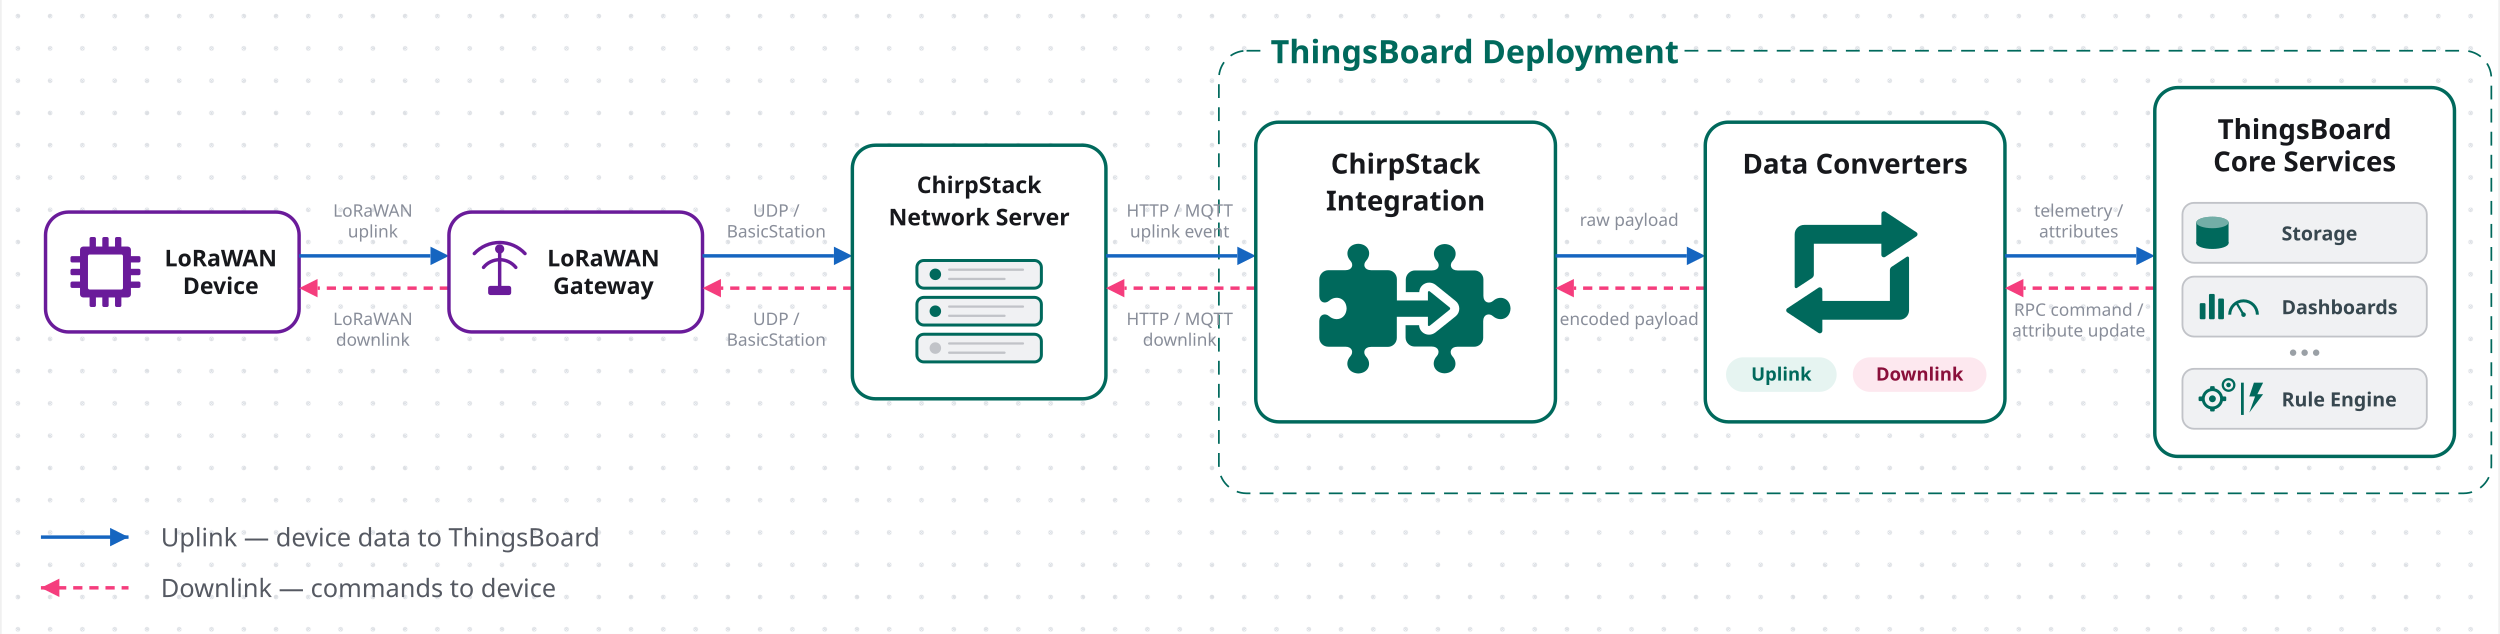
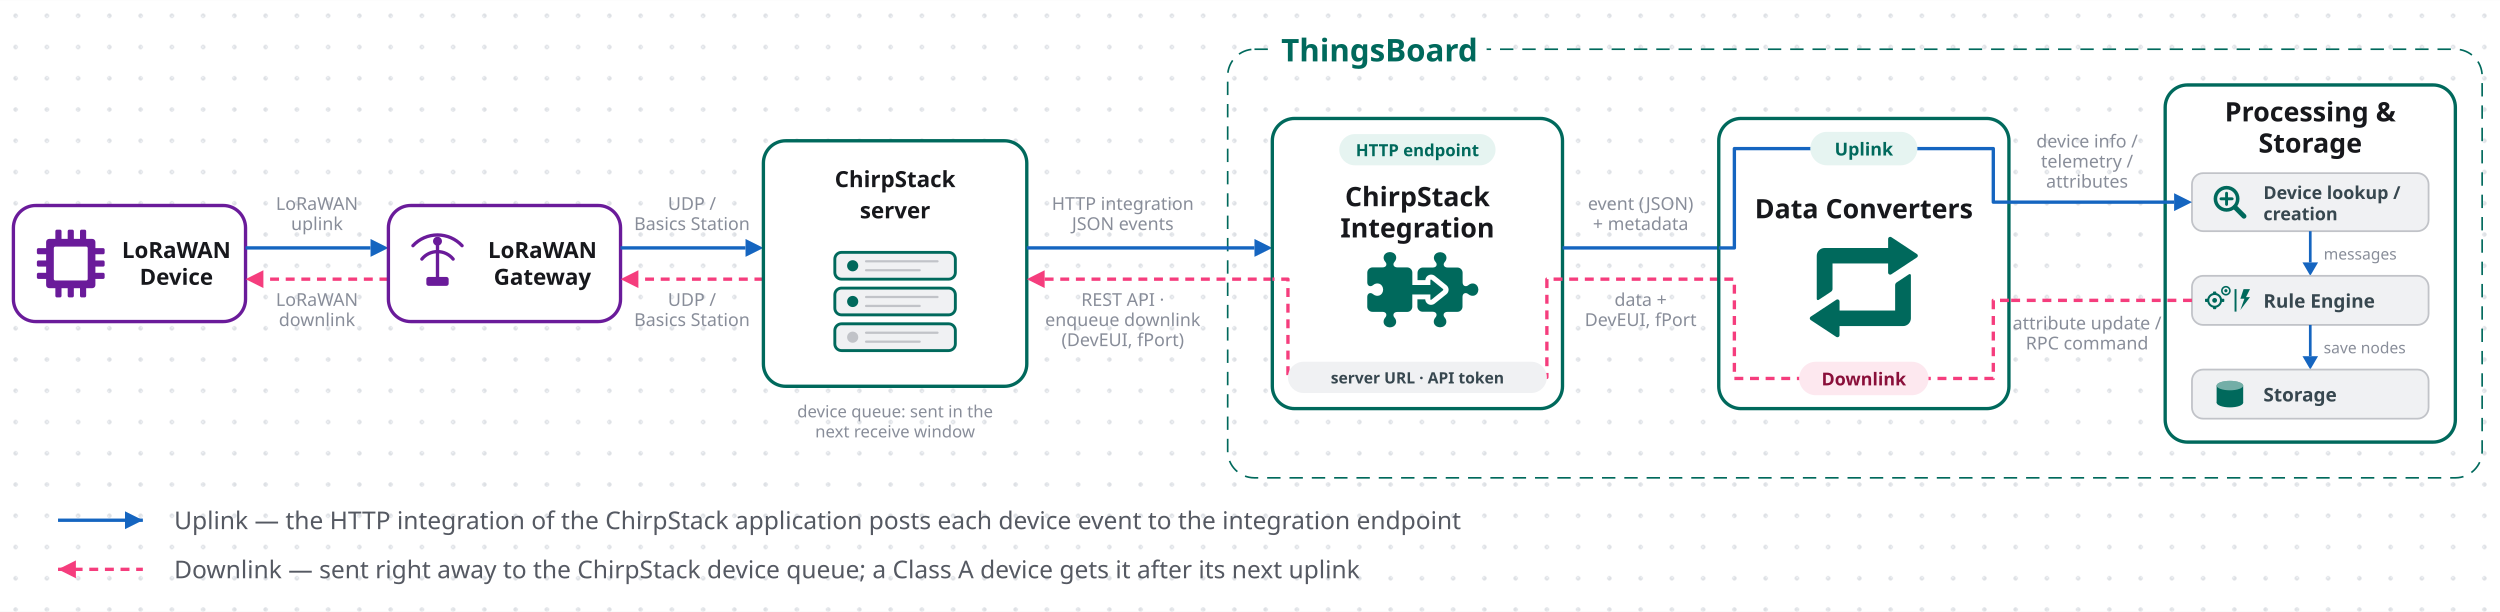
- <svg xmlns="http://www.w3.org/2000/svg" width="1400" height="355" fill="none" viewBox="0 0 1083 275">
+ <svg xmlns="http://www.w3.org/2000/svg" width="1430" height="350" viewBox="0 0 1120 274">
  <defs>
    <clipPath id="clip0">
-       <path fill="#fff" d="M0 0h1083v275H0z" />
+       <path fill="#fff" d="M0 0h1120v274H0z" />
    </clipPath>
    <pattern id="dots" width="14" height="14" x="0" y="0" patternUnits="userSpaceOnUse">
      <circle cx="7" cy="7" r="1" fill="#dde0e4" />
    </pattern>
  </defs>
  <g clip-path="url(#clip0)">
-     <path fill="#fff" d="M0 0h1083v275H0z" />
-     <path fill="url(#dots)" d="M0 0h1083v275H0z" />
-     <g transform="translate(13 33)">
-       <rect width="552" height="192" x="515" y="-11" stroke="#00695c" stroke-dasharray="6,4" stroke-width=".75" rx="12" />
-       <path fill="#fff" d="M535-18h178v14H535z" />
-       <text x="626" y="-11" fill="#00695c" dominant-baseline="central" font-family="system-ui,sans-serif" font-size="14" font-weight="600" text-anchor="middle" textLength="174">ThingsBoard Deployment</text>
-       <rect width="110" height="52" x="6" y="59" fill="#fff" stroke="#6a1b9a" stroke-width="1.5" rx="10" />
-       <g fill="#6a1b9a" transform="matrix(.69 0 0 .69 11.3 64.3)">
+     <path fill="#fff" d="M0 0h1120v274H0z" />
+     <path fill="url(#dots)" d="M0 0h1120v274H0z" />
+     <g transform="translate(0 33)">
+       <rect width="562" height="192" x="550" y="-11" fill="none" stroke="#00695c" stroke-dasharray="6,4" stroke-width=".75" rx="12" />
+       <path fill="#fff" d="M570-18h96v14h-96z" />
+       <text x="618" y="-11" fill="#00695c" dominant-baseline="central" font-family="system-ui,sans-serif" font-size="14" font-weight="600" text-anchor="middle" textLength="88">ThingsBoard</text>
+       <rect width="104" height="52" x="6" y="59" fill="#fff" stroke="#6a1b9a" stroke-width="1.5" rx="10" />
+       <g fill="#6a1b9a" transform="matrix(.69 0 0 .69 11 64.3)">
        <rect width="32" height="32" x="14" y="14" rx="2" />
        <rect width="22" height="22" x="19" y="19" fill="#fff" rx="1" />
        <rect width="4" height="7" x="20" y="8" rx="1" />
        <rect width="4" height="7" x="28" y="8" rx="1" />
        <rect width="4" height="7" x="36" y="8" rx="1" />
        <rect width="4" height="7" x="20" y="45" rx="1" />
        <rect width="4" height="7" x="28" y="45" rx="1" />
        <rect width="4" height="7" x="36" y="45" rx="1" />
        <rect width="7" height="4" x="8" y="20" rx="1" />
        <rect width="7" height="4" x="8" y="28" rx="1" />
        <rect width="7" height="4" x="8" y="36" rx="1" />
        <rect width="7" height="4" x="45" y="20" rx="1" />
        <rect width="7" height="4" x="45" y="28" rx="1" />
        <rect width="7" height="4" x="45" y="36" rx="1" />
      </g>
-       <text x="82" y="79" fill="#17181c" dominant-baseline="middle" font-family="system-ui,sans-serif" font-size="10" font-weight="600" text-anchor="middle">LoRaWAN</text>
-       <text x="82" y="91" fill="#17181c" dominant-baseline="middle" font-family="system-ui,sans-serif" font-size="10" font-weight="600" text-anchor="middle">Device</text>
-       <path stroke="#1565c0" stroke-width="1.5" d="M116 78h57" />
-       <path fill="#1565c0" d="m173 74 8 4-8 4z" />
-       <text x="148" y="61" fill="#888d99" font-family="system-ui,sans-serif" font-size="7.5" text-anchor="middle">LoRaWAN</text>
-       <text x="148" y="70" fill="#888d99" font-family="system-ui,sans-serif" font-size="7.5" text-anchor="middle">uplink</text>
-       <path stroke="#f53d7d" stroke-dasharray="4,3" stroke-width="1.5" d="M181 92h-57" />
-       <path fill="#f53d7d" d="m124 88-8 4 8 4z" />
-       <text x="148" y="108" fill="#888d99" font-family="system-ui,sans-serif" font-size="7.5" text-anchor="middle">LoRaWAN</text>
-       <text x="148" y="117" fill="#888d99" font-family="system-ui,sans-serif" font-size="7.5" text-anchor="middle">downlink</text>
-       <rect width="110" height="52" x="181" y="59" fill="#fff" stroke="#6a1b9a" stroke-width="1.5" rx="10" />
-       <g stroke="#6a1b9a" stroke-linecap="round" stroke-width="1.5" transform="translate(190 53)">
-         <path d="M13 38V22m-7 8a9 9 0 0 1 14 0M2 24a15 15 0 0 1 22 0" />
+       <text x="79" y="79" fill="#17181c" dominant-baseline="middle" font-family="system-ui,sans-serif" font-size="10" font-weight="600" text-anchor="middle">LoRaWAN</text>
+       <text x="79" y="91" fill="#17181c" dominant-baseline="middle" font-family="system-ui,sans-serif" font-size="10" font-weight="600" text-anchor="middle">Device</text>
+       <path stroke="#1565c0" stroke-width="1.5" d="M110 78h56" />
+       <path fill="#1565c0" d="m166 74 8 4-8 4z" />
+       <text x="142" y="61" fill="#888d99" font-family="system-ui,sans-serif" font-size="8" text-anchor="middle">LoRaWAN</text>
+       <text x="142" y="70" fill="#888d99" font-family="system-ui,sans-serif" font-size="8" text-anchor="middle">uplink</text>
+       <path stroke="#f53d7d" stroke-dasharray="4,3" stroke-width="1.5" d="M174 92h-56" />
+       <path fill="#f53d7d" d="m118 88-8 4 8 4z" />
+       <text x="142" y="104" fill="#888d99" font-family="system-ui,sans-serif" font-size="8" text-anchor="middle">LoRaWAN</text>
+       <text x="142" y="113" fill="#888d99" font-family="system-ui,sans-serif" font-size="8" text-anchor="middle">downlink</text>
+       <rect width="104" height="52" x="174" y="59" fill="#fff" stroke="#6a1b9a" stroke-width="1.5" rx="10" />
+       <g stroke="#6a1b9a" stroke-linecap="round" stroke-width="1.5" transform="translate(183 53)">
+         <path fill="none" d="M13 38V22m-7 8a9 9 0 0 1 14 0M2 24a15 15 0 0 1 22 0" />
        <rect width="10" height="4" x="8" y="38" fill="#6a1b9a" stroke="none" rx="1" />
        <circle cx="13" cy="22" r="2" fill="#6a1b9a" stroke="none" />
      </g>
-       <text x="248" y="79" fill="#17181c" dominant-baseline="middle" font-family="system-ui,sans-serif" font-size="10" font-weight="600" text-anchor="middle">LoRaWAN</text>
-       <text x="248" y="91" fill="#17181c" dominant-baseline="middle" font-family="system-ui,sans-serif" font-size="10" font-weight="600" text-anchor="middle">Gateway</text>
-       <path stroke="#1565c0" stroke-width="1.5" d="M291 78h57" />
-       <path fill="#1565c0" d="m348 74 8 4-8 4z" />
-       <text x="323" y="61" fill="#888d99" font-family="system-ui,sans-serif" font-size="7.5" text-anchor="middle">UDP /</text>
-       <text x="323" y="70" fill="#888d99" font-family="system-ui,sans-serif" font-size="7.5" text-anchor="middle">BasicStation</text>
-       <path stroke="#f53d7d" stroke-dasharray="4,3" stroke-width="1.5" d="M356 92h-57" />
-       <path fill="#f53d7d" d="m299 88-8 4 8 4z" />
-       <text x="323" y="108" fill="#888d99" font-family="system-ui,sans-serif" font-size="7.5" text-anchor="middle">UDP /</text>
-       <text x="323" y="117" fill="#888d99" font-family="system-ui,sans-serif" font-size="7.5" text-anchor="middle">BasicStation</text>
-       <rect width="110" height="110" x="356" y="30" fill="#fff" stroke="#00695c" stroke-width="1.5" rx="10" />
-       <text x="411" y="43" fill="#17181c" dominant-baseline="hanging" font-family="system-ui,sans-serif" font-size="10" font-weight="600" text-anchor="middle">ChirpStack</text>
-       <text x="411" y="57" fill="#17181c" dominant-baseline="hanging" font-family="system-ui,sans-serif" font-size="10" font-weight="600" text-anchor="middle">Network Server</text>
-       <g stroke="#00695c" stroke-linecap="round" stroke-width="1.3">
-         <rect width="54" height="12" x="384" y="80" fill="#f0f1f3" rx="3" />
-         <circle cx="392" cy="86" r="2.5" fill="#00695c" stroke="none" />
-         <path stroke="#c1c3c8" stroke-width="1" d="M398 84h32m-32 4h24" />
-         <rect width="54" height="12" x="384" y="96" fill="#f0f1f3" rx="3" />
-         <circle cx="392" cy="102" r="2.5" fill="#00695c" stroke="none" />
-         <path stroke="#c1c3c8" stroke-width="1" d="M398 100h32m-32 4h24" />
-         <rect width="54" height="12" x="384" y="112" fill="#f0f1f3" rx="3" />
-         <circle cx="392" cy="118" r="2.5" fill="#c1c3c8" stroke="none" />
-         <path stroke="#c1c3c8" stroke-width="1" d="M398 116h32m-32 4h24" />
+       <text x="243" y="79" fill="#17181c" dominant-baseline="middle" font-family="system-ui,sans-serif" font-size="10" font-weight="600" text-anchor="middle">LoRaWAN</text>
+       <text x="243" y="91" fill="#17181c" dominant-baseline="middle" font-family="system-ui,sans-serif" font-size="10" font-weight="600" text-anchor="middle">Gateway</text>
+       <path stroke="#1565c0" stroke-width="1.5" d="M278 78h56" />
+       <path fill="#1565c0" d="m334 74 8 4-8 4z" />
+       <text x="310" y="61" fill="#888d99" font-family="system-ui,sans-serif" font-size="8" text-anchor="middle">UDP /</text>
+       <text x="310" y="70" fill="#888d99" font-family="system-ui,sans-serif" font-size="8" text-anchor="middle">Basics Station</text>
+       <path stroke="#f53d7d" stroke-dasharray="4,3" stroke-width="1.5" d="M342 92h-56" />
+       <path fill="#f53d7d" d="m286 88-8 4 8 4z" />
+       <text x="310" y="104" fill="#888d99" font-family="system-ui,sans-serif" font-size="8" text-anchor="middle">UDP /</text>
+       <text x="310" y="113" fill="#888d99" font-family="system-ui,sans-serif" font-size="8" text-anchor="middle">Basics Station</text>
+       <rect width="118" height="110" x="342" y="30" fill="#fff" stroke="#00695c" stroke-width="1.5" rx="10" />
+       <text x="401" y="43" fill="#17181c" dominant-baseline="hanging" font-family="system-ui,sans-serif" font-size="10" font-weight="600" text-anchor="middle">ChirpStack</text>
+       <text x="401" y="57" fill="#17181c" dominant-baseline="hanging" font-family="system-ui,sans-serif" font-size="10" font-weight="600" text-anchor="middle">server</text>
+       <g fill="none" stroke="#00695c" stroke-linecap="round" stroke-width="1.3">
+         <rect width="54" height="12" x="374" y="80" fill="#f0f1f3" rx="3" />
+         <circle cx="382" cy="86" r="2.5" fill="#00695c" stroke="none" />
+         <path stroke="#c1c3c8" stroke-width="1" d="M388 84h32m-32 4h24" />
+         <rect width="54" height="12" x="374" y="96" fill="#f0f1f3" rx="3" />
+         <circle cx="382" cy="102" r="2.5" fill="#00695c" stroke="none" />
+         <path stroke="#c1c3c8" stroke-width="1" d="M388 100h32m-32 4h24" />
+         <rect width="54" height="12" x="374" y="112" fill="#f0f1f3" rx="3" />
+         <circle cx="382" cy="118" r="2.5" fill="#c1c3c8" stroke="none" />
+         <path stroke="#c1c3c8" stroke-width="1" d="M388 116h32m-32 4h24" />
      </g>
-       <path stroke="#1565c0" stroke-width="1.5" d="M466 78h57" />
-       <path fill="#1565c0" d="m523 74 8 4-8 4z" />
-       <text x="498" y="61" fill="#888d99" font-family="system-ui,sans-serif" font-size="7.5" text-anchor="middle">HTTP / MQTT</text>
-       <text x="498" y="70" fill="#888d99" font-family="system-ui,sans-serif" font-size="7.5" text-anchor="middle">uplink event</text>
-       <path stroke="#f53d7d" stroke-dasharray="4,3" stroke-width="1.5" d="M531 92h-57" />
-       <path fill="#f53d7d" d="m474 88-8 4 8 4z" />
-       <text x="498" y="108" fill="#888d99" font-family="system-ui,sans-serif" font-size="7.5" text-anchor="middle">HTTP / MQTT</text>
-       <text x="498" y="117" fill="#888d99" font-family="system-ui,sans-serif" font-size="7.5" text-anchor="middle">downlink</text>
-       <rect width="130" height="130" x="531" y="20" fill="#fff" stroke="#00695c" stroke-width="1.5" rx="10" />
-       <text x="596" y="33" fill="#17181c" dominant-baseline="hanging" font-family="system-ui,sans-serif" font-size="12" font-weight="600" text-anchor="middle">ChirpStack</text>
-       <text x="596" y="49" fill="#17181c" dominant-baseline="hanging" font-family="system-ui,sans-serif" font-size="12" font-weight="600" text-anchor="middle">Integration</text>
-       <g fill="#00695c">
-         <path d="M562.48 117.4h7.39c3 0 3.7 2.45 2.14 4.21-2.58 2.87-1.2 7.16 3.43 7.41 4.64-.16 6.01-4.54 3.43-7.32-1.54-1.69-.86-4.22 2.14-4.22h7.22a3.9 3.9 0 0 0 3.96-3.88v-9.17h13.49v3.63c0 .33.42.5.78.25l8.68-7a.66.66 0 0 0 0-.93l-8.68-7c-.34-.25-.78 0-.78.34v3.63h-13.46v-9.26a3.9 3.9 0 0 0-3.95-3.88h-7.22c-3.01 0-3.7-2.45-2.14-4.13 2.58-2.87 1.2-7.17-3.44-7.33-4.63.16-6 4.54-3.43 7.33 1.55 1.68.87 4.13-2.14 4.13h-7.3a4 4 0 0 0-4.04 3.96v7.26c.08 2.87 2.58 3.53 4.3 2.02 2.92-2.54 7.38-1.19 7.55 3.36-.17 4.55-4.63 5.9-7.56 3.37-1.71-1.52-4.2-.85-4.3 2.01v7.33a3.87 3.87 0 0 0 3.93 3.88" />
-         <path d="M599.95 117.33h7.4c3 0 3.7 2.53 2.13 4.22-2.58 2.86-1.2 7.24 3.43 7.4 4.64-.16 6.02-4.46 3.44-7.32-1.55-1.68-.87-4.21 2.14-4.21h7.22a3.9 3.9 0 0 0 3.95-3.88v-7.25c0-2.95 2.59-3.63 4.3-2.1 2.92 2.53 7.39 1.18 7.56-3.36-.17-4.55-4.64-5.9-7.47-3.37-1.72 1.52-4.3.85-4.3-2.1V88.2a3.9 3.9 0 0 0-3.96-3.88h-7.22c-3 0-3.7-2.45-2.14-4.13 2.58-2.78 1.2-7.16-3.43-7.33-4.64.17-6.01 4.47-3.43 7.33 1.54 1.68.86 4.13-2.14 4.13h-7.3a4 4 0 0 0-4.05 3.97v5.44h5.84a4.3 4.3 0 0 1 4.3-4.13 4.5 4.5 0 0 1 2.75.93l8.68 7a4.27 4.27 0 0 1 0 6.73l-8.76 7c-.78.58-1.72.93-2.75.93a4.3 4.3 0 0 1-4.3-4.13h-5.85v5.4a3.9 3.9 0 0 0 3.96 3.87" />
+       <text x="401" y="151" fill="#888d99" dominant-baseline="central" font-family="system-ui,sans-serif" font-size="7.5" text-anchor="middle">device queue: sent in the</text>
+       <text x="401" y="160" fill="#888d99" dominant-baseline="central" font-family="system-ui,sans-serif" font-size="7.5" text-anchor="middle">next receive window</text>
+       <path stroke="#1565c0" stroke-width="1.5" d="M460 78h102" />
+       <path fill="#1565c0" d="m562 74 8 4-8 4z" />
+       <text x="503" y="61" fill="#888d99" font-family="system-ui,sans-serif" font-size="8" text-anchor="middle">HTTP integration</text>
+       <text x="503" y="70" fill="#888d99" font-family="system-ui,sans-serif" font-size="8" text-anchor="middle">JSON events</text>
+       <path stroke="#f53d7d" stroke-dasharray="4,3" stroke-width="1.5" d="M570 92H468" />
+       <path fill="#f53d7d" d="m468 88-8 4 8 4z" />
+       <text x="503" y="104" fill="#888d99" font-family="system-ui,sans-serif" font-size="8" text-anchor="middle">REST API ·</text>
+       <text x="503" y="113" fill="#888d99" font-family="system-ui,sans-serif" font-size="8" text-anchor="middle">enqueue downlink</text>
+       <text x="503" y="122" fill="#888d99" font-family="system-ui,sans-serif" font-size="8" text-anchor="middle">(DevEUI, fPort)</text>
+       <g transform="translate(20)">
+         <rect width="130" height="130" x="550" y="20" fill="#fff" stroke="#00695c" stroke-width="1.5" rx="10" />
+         <text x="615" y="50" fill="#17181c" dominant-baseline="hanging" font-family="system-ui,sans-serif" font-size="12" font-weight="600" text-anchor="middle">ChirpStack</text>
+         <text x="615" y="64" fill="#17181c" dominant-baseline="hanging" font-family="system-ui,sans-serif" font-size="12" font-weight="600" text-anchor="middle">Integration</text>
+         <g fill="#00695c">
+           <path d="M594.89 106.64h4.43c1.8 0 2.22 1.47 1.29 2.53-1.55 1.72-.72 4.3 2.05 4.44 2.79-.1 3.61-2.72 2.06-4.39-.92-1.01-.51-2.53 1.29-2.53h4.33a2.34 2.34 0 0 0 2.37-2.33v-5.5h8.1v2.18c0 .2.25.3.47.15l5.2-4.2a.4.4 0 0 0 0-.56l-5.2-4.2c-.2-.15-.47 0-.47.2v2.18h-8.08v-5.56a2.34 2.34 0 0 0-2.37-2.32h-4.33c-1.8 0-2.22-1.47-1.28-2.48 1.54-1.72.72-4.3-2.07-4.4-2.78.1-3.6 2.72-2.06 4.4.93 1 .53 2.48-1.28 2.48h-4.38a2.4 2.4 0 0 0-2.42 2.37v4.36c.04 1.72 1.54 2.12 2.58 1.21 1.75-1.52 4.42-.71 4.53 2.02-.1 2.73-2.78 3.54-4.54 2.02-1.03-.91-2.52-.51-2.58 1.2v4.4a2.3 2.3 0 0 0 2.36 2.33" />
+           <path d="M617.37 106.6h4.44c1.8 0 2.22 1.52 1.28 2.53-1.55 1.72-.72 4.34 2.06 4.44 2.78-.1 3.6-2.68 2.06-4.4-.93-1-.52-2.52 1.28-2.52h4.34a2.34 2.34 0 0 0 2.37-2.33v-4.35c0-1.77 1.55-2.17 2.58-1.26 1.75 1.52 4.43.71 4.53-2.01-.1-2.73-2.78-3.54-4.48-2.02-1.03.9-2.58.5-2.58-1.26v-4.3a2.34 2.34 0 0 0-2.38-2.33h-4.33c-1.8 0-2.22-1.47-1.28-2.48 1.55-1.66.72-4.3-2.06-4.4-2.78.1-3.6 2.69-2.06 4.4.93 1.01.52 2.48-1.28 2.48h-4.38a2.4 2.4 0 0 0-2.43 2.38v3.27h3.5a2.6 2.6 0 0 1 2.58-2.48 2.7 2.7 0 0 1 1.65.56l5.21 4.2a2.56 2.56 0 0 1 0 4.04l-5.26 4.2q-.7.53-1.65.55a2.6 2.6 0 0 1-2.58-2.47H615v3.24a2.34 2.34 0 0 0 2.37 2.32" />
+         </g>
+         <path fill="none" stroke="#f53d7d" stroke-dasharray="4,3" stroke-linejoin="round" stroke-width="1.5" d="M680 92h-7v44H557V92h-7" />
+         <rect width="116" height="14" x="557" y="129" fill="#f0f1f3" rx="7" />
+         <text x="615" y="136" fill="#37474f" dominant-baseline="central" font-family="system-ui,sans-serif" font-size="7" font-weight="700" text-anchor="middle">server URL · API token</text>
+         <rect width="70" height="14" x="580" y="27" fill="#e6f4f1" rx="7" />
+         <text x="615" y="34" fill="#00695c" dominant-baseline="central" font-family="system-ui,sans-serif" font-size="7.5" font-weight="700" text-anchor="middle">HTTP endpoint</text>
+         <path stroke="#1565c0" stroke-width="1.5" d="M680 78h70" />
+         <text x="715" y="61" fill="#888d99" font-family="system-ui,sans-serif" font-size="8" text-anchor="middle">event (JSON)</text>
+         <text x="715" y="70" fill="#888d99" font-family="system-ui,sans-serif" font-size="8" text-anchor="middle">+ metadata</text>
+         <path stroke="#f53d7d" stroke-dasharray="4,3" stroke-width="1.5" d="M750 92h-70" />
+         <text x="715" y="104" fill="#888d99" font-family="system-ui,sans-serif" font-size="8" text-anchor="middle">data +</text>
+         <text x="715" y="113" fill="#888d99" font-family="system-ui,sans-serif" font-size="8" text-anchor="middle">DevEUI, fPort</text>
+         <rect width="130" height="130" x="750" y="20" fill="#fff" stroke="#00695c" stroke-width="1.5" rx="10" />
+         <path fill="none" stroke="#1565c0" stroke-linejoin="round" stroke-width="1.5" d="M750 78h7V33.5h116v24h7" />
+         <path fill="none" stroke="#f53d7d" stroke-dasharray="4,3" stroke-linejoin="round" stroke-width="1.5" d="M880 101.5h-7v35H757V92h-7" />
+         <rect width="48" height="15" x="791" y="26" fill="#e6f4f1" rx="7.5" />
+         <text x="815" y="33.5" fill="#00695c" dominant-baseline="central" font-family="system-ui,sans-serif" font-size="8" font-weight="700" text-anchor="middle">Uplink</text>
+         <text x="815" y="60.5" fill="#17181c" dominant-baseline="middle" font-family="system-ui,sans-serif" font-size="12" font-weight="600" text-anchor="middle">Data Converters</text>
+         <g>
+           <g fill="#00695c">
+             <path d="m838.78 80.75-11.44-7.55a.94.94 0 0 0-1.46.76v4.08h-28.44a3.5 3.5 0 0 0-3.54 3.47v19.35c0 .41.49.67.84.43l5.55-3.67c.43-.27.68-.74.68-1.25v-11.4h24.9v4.09a.93.93 0 0 0 1.45.76l11.45-7.55a.9.9 0 0 0 .01-1.53m-3.53 9.05-5.55 3.67c-.43.27-.68.74-.68 1.25v11.36h-24.9V102a.94.94 0 0 0-1.48-.76l-11.44 7.55a.9.9 0 0 0 0 1.53l11.44 7.54a.94.94 0 0 0 1.47-.76v-4.08h28.42a3.5 3.5 0 0 0 3.55-3.47V90.22a.53.53 0 0 0-.83-.42" />
+           </g>
+         </g>
+         <rect width="58" height="15" x="786" y="129" fill="#fde8ef" rx="7.5" />
+         <text x="815" y="136.5" fill="#8a0f3a" dominant-baseline="central" font-family="system-ui,sans-serif" font-size="8" font-weight="700" text-anchor="middle">Downlink</text>
+         <text x="915" y="33" fill="#888d99" font-family="system-ui,sans-serif" font-size="8" text-anchor="middle">device info /</text>
+         <text x="915" y="42" fill="#888d99" font-family="system-ui,sans-serif" font-size="8" text-anchor="middle">telemetry /</text>
+         <text x="915" y="51" fill="#888d99" font-family="system-ui,sans-serif" font-size="8" text-anchor="middle">attributes</text>
+         <text x="915" y="114.5" fill="#888d99" font-family="system-ui,sans-serif" font-size="8" text-anchor="middle">attribute update /</text>
+         <text x="915" y="123.5" fill="#888d99" font-family="system-ui,sans-serif" font-size="8" text-anchor="middle">RPC command</text>
+         <rect width="130" height="160" x="950" y="5" fill="#fff" stroke="#00695c" stroke-width="1.5" rx="10" />
+         <text x="1015" y="12" fill="#17181c" dominant-baseline="hanging" font-family="system-ui,sans-serif" font-size="12" font-weight="600" text-anchor="middle">Processing &amp;</text>
+         <text x="1015" y="26" fill="#17181c" dominant-baseline="hanging" font-family="system-ui,sans-serif" font-size="12" font-weight="600" text-anchor="middle">Storage</text>
+         <rect width="106" height="26" x="962" y="44.5" fill="#f0f1f3" stroke="#c1c3c8" stroke-width=".8" rx="5" />
+         <g fill="none" stroke="#00695c" stroke-linecap="round">
+           <circle cx="977.5" cy="56" r="5" stroke-width="1.6" />
+           <path stroke-width="2.2" d="m981.3 59.8 4 4" />
+           <path stroke-width="1.3" d="M975 56h5m-2.5-2.5v5" />
+         </g>
+         <text x="994" y="53" fill="#37474f" dominant-baseline="central" font-family="system-ui,sans-serif" font-size="8" font-weight="600">Device lookup /</text>
+         <text x="994" y="62.5" fill="#37474f" dominant-baseline="central" font-family="system-ui,sans-serif" font-size="8" font-weight="600">creation</text>
+         <path stroke="#1565c0" stroke-width="1.2" d="M1015 70.5v14" />
+         <path fill="#1565c0" d="m1011.5 84.5 3.5 6 3.5-6z" />
+         <text x="1021" y="80.5" fill="#888d99" dominant-baseline="central" font-family="system-ui,sans-serif" font-size="7">messages</text>
+         <rect width="106" height="22" x="962" y="90.5" fill="#f0f1f3" stroke="#c1c3c8" stroke-width=".8" rx="5" />
+         <g>
+           <g fill="#00695c" transform="matrix(.72 0 0 .72 493.36 4.3)">
+             <circle cx="665" cy="135" r="4" fill="none" stroke="#00695c" stroke-width="1.3" />
+             <circle cx="665" cy="135" r="1.5" />
+             <rect width="2" height="2" x="664" y="129.5" rx=".4" />
+             <rect width="2" height="2" x="664" y="138.5" rx=".4" />
+             <rect width="2" height="2" x="659" y="134" rx=".4" />
+             <rect width="2" height="2" x="669" y="134" rx=".4" />
+             <circle cx="672" cy="129" r="2.5" fill="none" stroke="#00695c" />
+             <circle cx="672" cy="129" r="1" />
+             <path stroke="#00695c" stroke-width="1.2" d="M678 128v14" />
+             <path d="m683 128-2 6h2.5l-2.5 7 6-8h-2.5l2.5-5z" />
+           </g>
+         </g>
+         <text x="994" y="101.5" fill="#37474f" dominant-baseline="central" font-family="system-ui,sans-serif" font-size="8.5" font-weight="600">Rule Engine</text>
+         <path stroke="#1565c0" stroke-width="1.2" d="M1015 112.5v14" />
+         <path fill="#1565c0" d="m1011.5 126.5 3.5 6 3.5-6z" />
+         <text x="1021" y="122.5" fill="#888d99" dominant-baseline="central" font-family="system-ui,sans-serif" font-size="7">save nodes</text>
+         <rect width="106" height="22" x="962" y="132.5" fill="#f0f1f3" stroke="#c1c3c8" stroke-width=".8" rx="5" />
+         <g>
+           <g fill="#00695c" transform="matrix(.85 0 0 .85 410.35 84.42)">
+             <ellipse cx="669" cy="65" rx="7" ry="2.5" />
+             <path d="M662 65h14v9h-14z" />
+             <ellipse cx="669" cy="74" rx="7" ry="2.5" />
+             <ellipse cx="669" cy="65" fill="#e6f4f1" opacity=".5" rx="7" ry="2.5" />
+           </g>
+         </g>
+         <text x="994" y="143.5" fill="#37474f" dominant-baseline="central" font-family="system-ui,sans-serif" font-size="8.5" font-weight="600">Storage</text>
+         <path fill="none" stroke="#f53d7d" stroke-dasharray="4,3" stroke-linejoin="round" stroke-width="1.5" d="M962 101.5h-82" />
+         <path stroke="#1565c0" stroke-width="1.5" d="M880 57.5h74" />
+         <path fill="#1565c0" d="m954 53.5 8 4-8 4z" />
      </g>
-       <path stroke="#1565c0" stroke-width="1.5" d="M661 78h57" />
-       <path fill="#1565c0" d="m718 74 8 4-8 4z" />
-       <text x="693" y="65" fill="#888d99" font-family="system-ui,sans-serif" font-size="7.5" text-anchor="middle">raw payload</text>
-       <path stroke="#f53d7d" stroke-dasharray="4,3" stroke-width="1.5" d="M726 92h-57" />
-       <path fill="#f53d7d" d="m669 88-8 4 8 4z" />
-       <text x="693" y="108" fill="#888d99" font-family="system-ui,sans-serif" font-size="7.5" text-anchor="middle">encoded payload</text>
-       <rect width="130" height="130" x="726" y="20" fill="#fff" stroke="#00695c" stroke-width="1.5" rx="10" />
-       <text x="791" y="33" fill="#17181c" dominant-baseline="hanging" font-family="system-ui,sans-serif" font-size="12" font-weight="600" text-anchor="middle">Data Converters</text>
-       <g fill="#00695c">
-         <path d="m817.58 67.75-13.46-8.89a1.1 1.1 0 0 0-1.72.9v4.8h-33.46a4.1 4.1 0 0 0-4.16 4.08V91.4c0 .49.57.79.98.51l6.54-4.31c.5-.32.8-.88.8-1.48v-13.4h29.28v4.8c0 .88.98 1.4 1.72.9l13.46-8.88c.68-.43.68-1.37.02-1.8m-4.16 10.64-6.53 4.32c-.5.32-.8.87-.8 1.47v13.37h-29.3v-4.8a1.1 1.1 0 0 0-1.73-.9l-13.46 8.88a1.07 1.07 0 0 0 0 1.8l13.46 8.88a1.1 1.1 0 0 0 1.73-.9v-4.8h33.43a4.1 4.1 0 0 0 4.18-4.08V78.89a.62.62 0 0 0-.98-.5" />
-       </g>
-       <rect width="48" height="15" x="735" y="122" fill="#e6f4f1" rx="7.5" />
-       <text x="759" y="129" fill="#00695c" dominant-baseline="central" font-family="system-ui,sans-serif" font-size="8" font-weight="700" text-anchor="middle">Uplink</text>
-       <rect width="58" height="15" x="790" y="122" fill="#fde8ef" rx="7.5" />
-       <text x="819" y="129" fill="#8a0f3a" dominant-baseline="central" font-family="system-ui,sans-serif" font-size="8" font-weight="700" text-anchor="middle">Downlink</text>
-       <path stroke="#1565c0" stroke-width="1.5" d="M856 78h57" />
-       <path fill="#1565c0" d="m913 74 8 4-8 4z" />
-       <text x="888" y="61" fill="#888d99" font-family="system-ui,sans-serif" font-size="7.5" text-anchor="middle">telemetry /</text>
-       <text x="888" y="70" fill="#888d99" font-family="system-ui,sans-serif" font-size="7.5" text-anchor="middle">attributes</text>
-       <path stroke="#f53d7d" stroke-dasharray="4,3" stroke-width="1.5" d="M921 92h-57" />
-       <path fill="#f53d7d" d="m864 88-8 4 8 4z" />
-       <text x="888" y="104" fill="#888d99" font-family="system-ui,sans-serif" font-size="7.5" text-anchor="middle">RPC command /</text>
-       <text x="888" y="113" fill="#888d99" font-family="system-ui,sans-serif" font-size="7.5" text-anchor="middle">attribute update</text>
-       <rect width="130" height="160" x="921" y="5" fill="#fff" stroke="#00695c" stroke-width="1.5" rx="10" />
-       <text x="986" y="18" fill="#17181c" dominant-baseline="hanging" font-family="system-ui,sans-serif" font-size="12" font-weight="600" text-anchor="middle">ThingsBoard</text>
-       <text x="986" y="32" fill="#17181c" dominant-baseline="hanging" font-family="system-ui,sans-serif" font-size="12" font-weight="600" text-anchor="middle">Core Services</text>
-       <g transform="translate(232 5)">
-         <rect width="106" height="26" x="701" y="50" fill="#f0f1f3" stroke="#c1c3c8" stroke-width=".8" rx="5" />
-         <g fill="#00695c" transform="translate(45 -6.5)">
-           <ellipse cx="669" cy="65" rx="7" ry="2.5" />
-           <path d="M662 65h14v9h-14z" />
-           <ellipse cx="669" cy="74" rx="7" ry="2.5" />
-           <ellipse cx="669" cy="65" fill="#e6f4f1" opacity=".5" rx="7" ry="2.5" />
-         </g>
-         <text x="744" y="63" fill="#37474f" dominant-baseline="central" font-family="system-ui,sans-serif" font-size="8.5" font-weight="600">Storage</text>
-         <rect width="106" height="26" x="701" y="82" fill="#f0f1f3" stroke="#c1c3c8" stroke-width=".8" rx="5" />
-         <g fill="#00695c" transform="translate(47.5 -5.5)">
-           <rect width="2.5" height="7" x="661" y="99" rx=".5" />
-           <rect width="2.5" height="11" x="665" y="95" rx=".5" />
-           <rect width="2.5" height="9" x="669" y="97" rx=".5" />
-           <path fill="none" stroke="#00695c" stroke-width="1.3" d="M674 104a6 6 0 0 1 12 0" />
-           <path stroke="#00695c" stroke-linecap="round" d="m680 104-3-5" />
-           <circle cx="680" cy="104" r="1" />
-         </g>
-         <text x="744" y="95" fill="#37474f" dominant-baseline="central" font-family="system-ui,sans-serif" font-size="8.5" font-weight="600">Dashboards</text>
-         <circle cx="749" cy="115" r="1.4" fill="#9aa0a6" />
-         <circle cx="754" cy="115" r="1.4" fill="#9aa0a6" />
-         <circle cx="759" cy="115" r="1.4" fill="#9aa0a6" />
-         <rect width="106" height="26" x="701" y="122" fill="#f0f1f3" stroke="#c1c3c8" stroke-width=".8" rx="5" />
-         <g fill="#00695c" transform="translate(49)">
-           <circle cx="665" cy="135" r="4" fill="none" stroke="#00695c" stroke-width="1.3" />
-           <circle cx="665" cy="135" r="1.5" />
-           <rect width="2" height="2" x="664" y="129.5" rx=".4" />
-           <rect width="2" height="2" x="664" y="138.5" rx=".4" />
-           <rect width="2" height="2" x="659" y="134" rx=".4" />
-           <rect width="2" height="2" x="669" y="134" rx=".4" />
-           <circle cx="672" cy="129" r="2.5" fill="none" stroke="#00695c" />
-           <circle cx="672" cy="129" r="1" />
-           <path stroke="#00695c" stroke-width="1.2" d="M678 128v14" />
-           <path d="m683 128-2 6h2.5l-2.5 7 6-8h-2.5l2.5-5z" />
-         </g>
-         <text x="744" y="135" fill="#37474f" dominant-baseline="central" font-family="system-ui,sans-serif" font-size="8.5" font-weight="600">Rule Engine</text>
-       </g>
-       <path stroke="#1565c0" stroke-width="1.5" d="M4 200h38" />
-       <path fill="#1565c0" d="m34 196 8 4-8 4z" />
-       <text x="56" y="204" fill="#555962" font-family="system-ui,sans-serif" font-size="11">Uplink — device data to ThingsBoard</text>
-       <path stroke="#f53d7d" stroke-dasharray="4,3" stroke-width="1.5" d="M4 222h38" />
-       <path fill="#f53d7d" d="m12 218-8 4 8 4z" />
-       <text x="56" y="226" fill="#555962" font-family="system-ui,sans-serif" font-size="11">Downlink — commands to device</text>
+       <path stroke="#1565c0" stroke-width="1.5" d="M26 200h38" />
+       <path fill="#1565c0" d="m56 196 8 4-8 4z" />
+       <text x="78" y="204" fill="#555962" font-family="system-ui,sans-serif" font-size="11">Uplink — the HTTP integration of the ChirpStack application posts each device event to the integration endpoint</text>
+       <path stroke="#f53d7d" stroke-dasharray="4,3" stroke-width="1.5" d="M26 222h38" />
+       <path fill="#f53d7d" d="m34 218-8 4 8 4z" />
+       <text x="78" y="226" fill="#555962" font-family="system-ui,sans-serif" font-size="11">Downlink — sent right away to the ChirpStack device queue; a Class A device gets it after its next uplink</text>
    </g>
  </g>
</svg>
